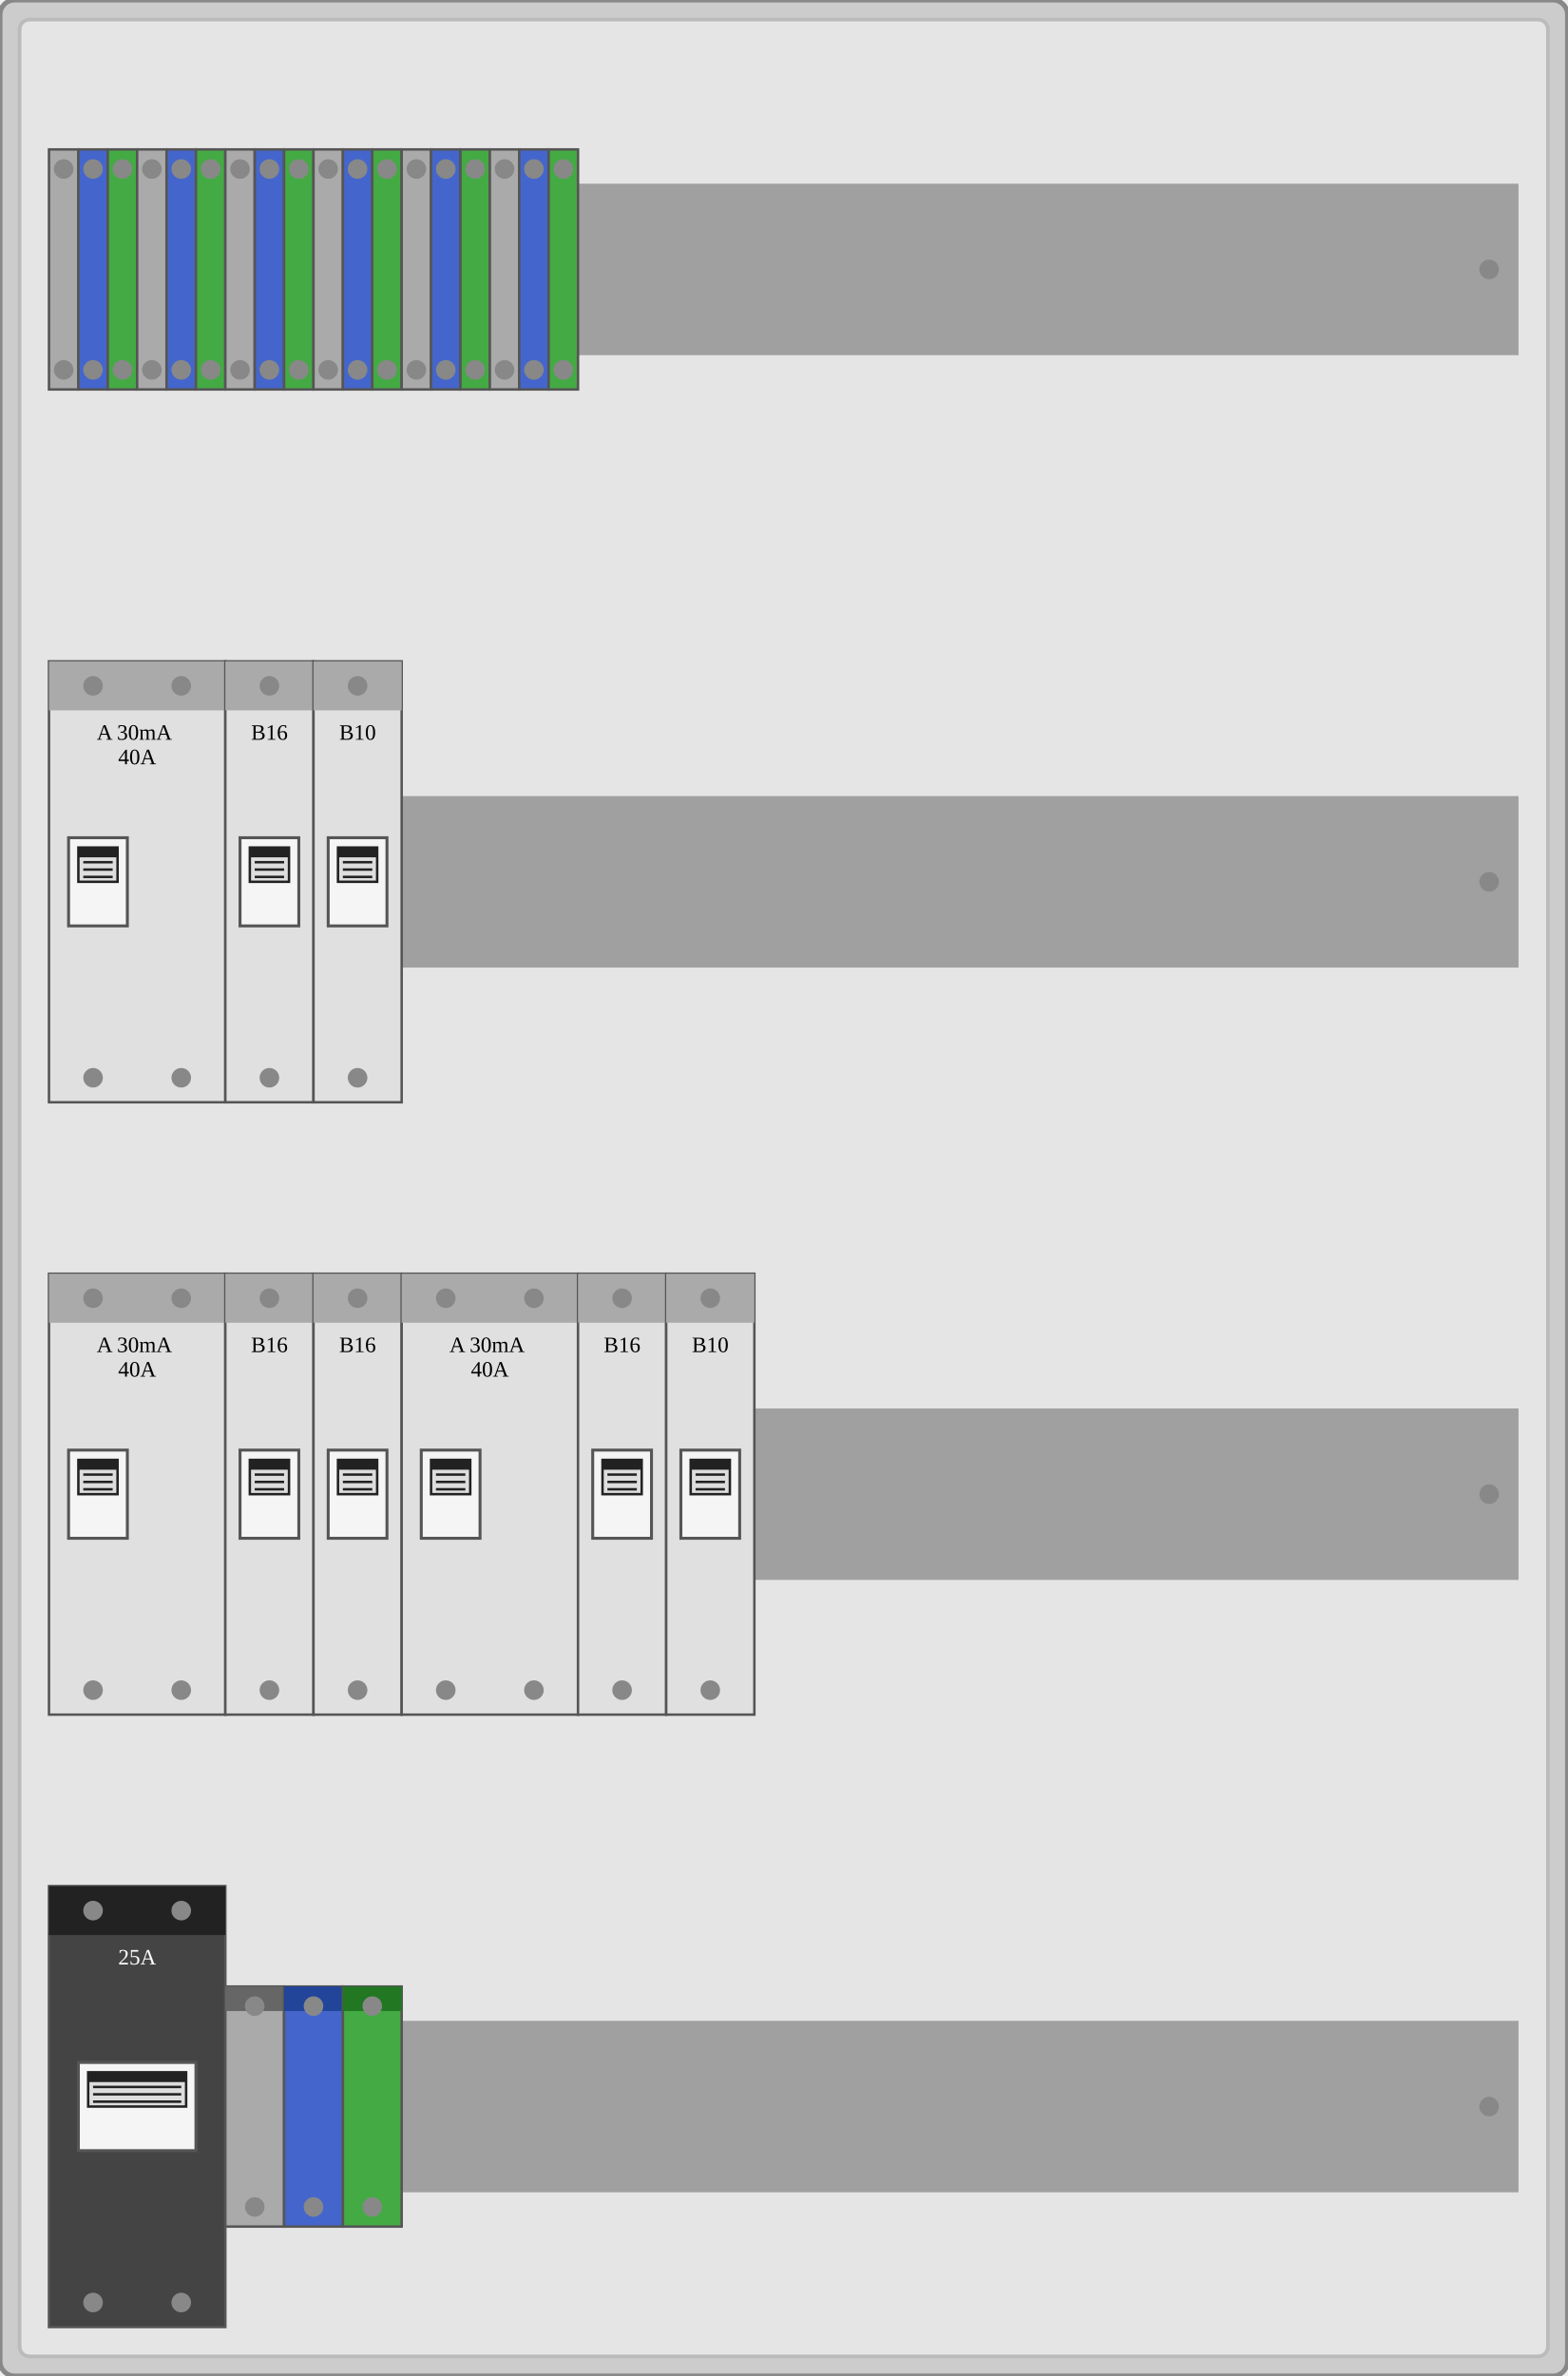
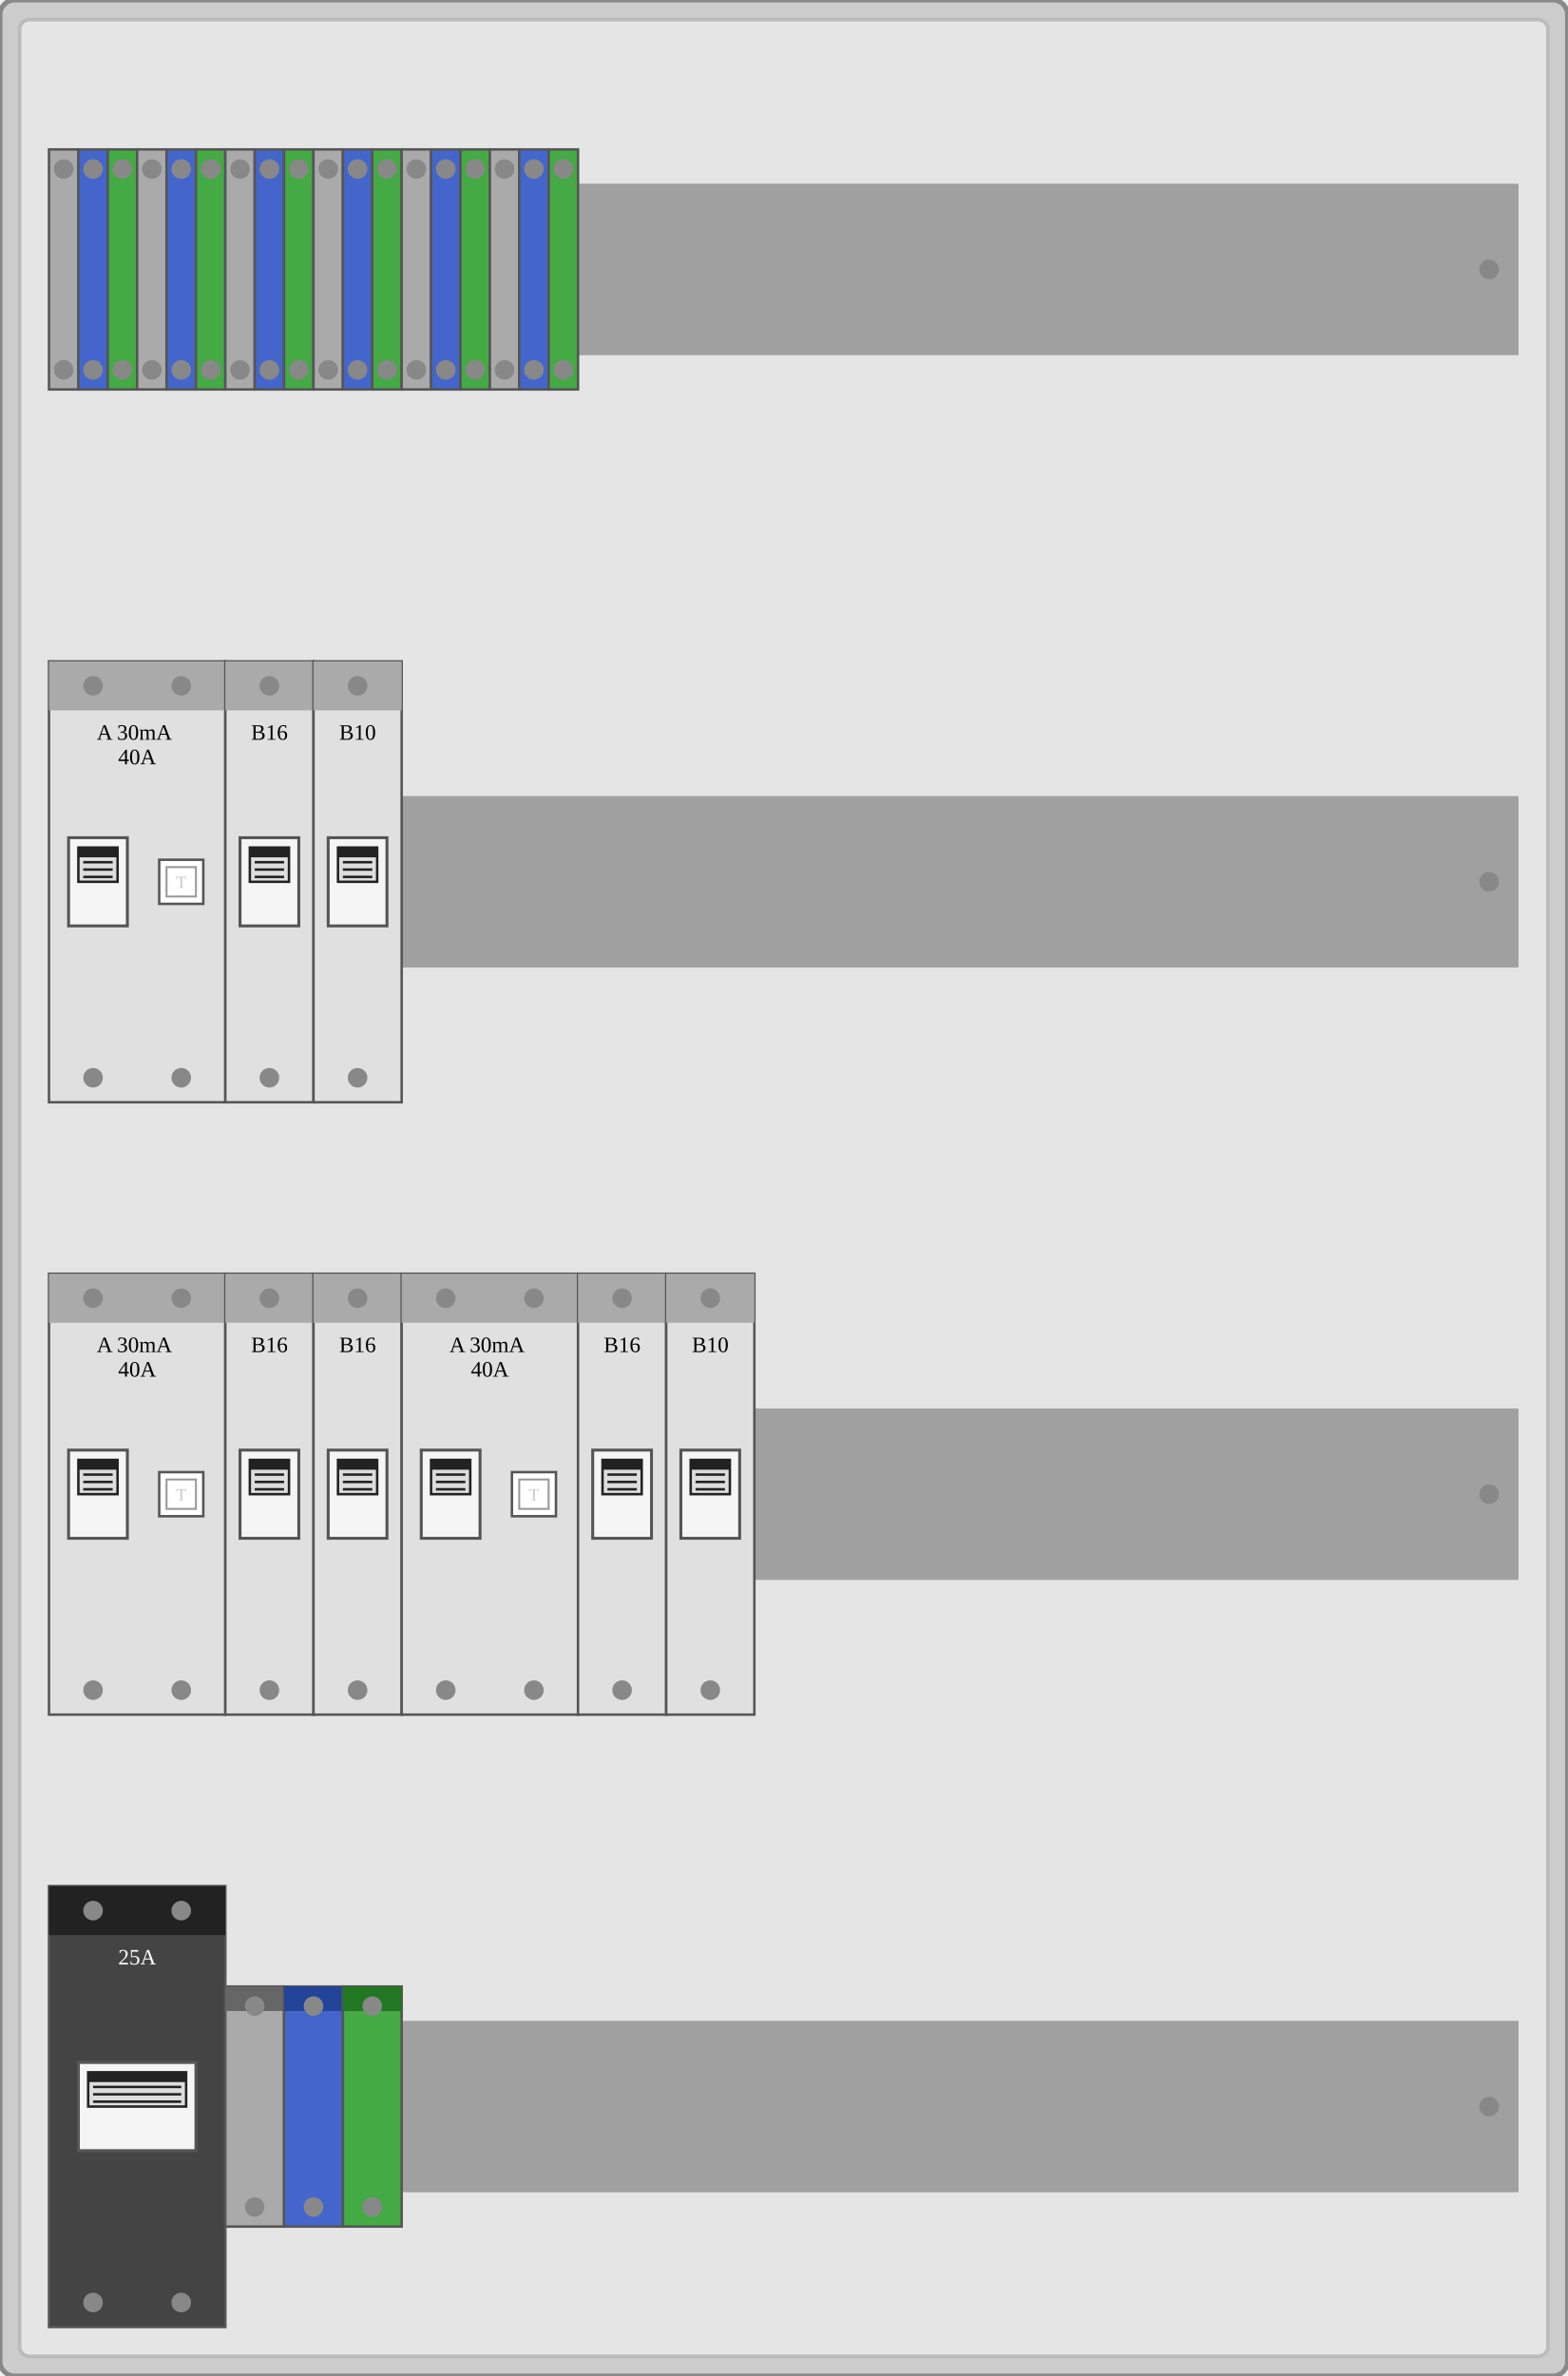
<svg xmlns="http://www.w3.org/2000/svg" width="640" height="970" viewBox="0 0 640 970">
  <rect x="0" y="0" width="640" height="970" rx="6" fill="#cccccc" stroke="#888888" stroke-width="2" />
  <rect x="8" y="8" width="624" height="954" rx="4" fill="#e5e5e5" stroke="#bbbbbb" stroke-width="1.5" />
  <g transform="translate(20, 20)">
    <rect x="0" y="55" width="600" height="70" fill="#a0a0a0" />
    <rect x="0" y="41" width="12" height="98" fill="#aaaaaa" stroke="#555555" stroke-width="1" />
    <circle cx="6" cy="49" r="4" fill="#888888" data-querschnitt="2.5" data-farbe="schwarz" data-netz="N23" data-bauteil="Reihenklemme_L_SK1" style="cursor: pointer;" />
    <circle cx="6" cy="131" r="4" fill="#888888" data-querschnitt="2.5" data-farbe="schwarz" data-netz="N25" data-bauteil="Reihenklemme_L_SK1" style="cursor: pointer;" />
    <rect x="12" y="41" width="12" height="98" fill="#4466cc" stroke="#555555" stroke-width="1" />
    <circle cx="18" cy="49" r="4" fill="#888888" data-querschnitt="2.5" data-farbe="blau" data-netz="N22" data-bauteil="Reihenklemme_N_SK1" style="cursor: pointer;" />
    <circle cx="18" cy="131" r="4" fill="#888888" data-querschnitt="2.5" data-farbe="blau" data-netz="N26" data-bauteil="Reihenklemme_N_SK1" style="cursor: pointer;" />
    <rect x="24" y="41" width="12" height="98" fill="#44aa44" stroke="#555555" stroke-width="1" />
    <circle cx="30" cy="49" r="4" fill="#888888" data-querschnitt="2.5" data-farbe="gn-ge" data-netz="N30" data-bauteil="Reihenklemme_PE_SK1" style="cursor: pointer;" />
    <circle cx="30" cy="131" r="4" fill="#888888" data-querschnitt="2.5" data-farbe="gn-ge" data-netz="N27" data-bauteil="Reihenklemme_PE_SK1" style="cursor: pointer;" />
    <rect x="36" y="41" width="12" height="98" fill="#aaaaaa" stroke="#555555" stroke-width="1" />
    <circle cx="42" cy="49" r="4" fill="#888888" data-querschnitt="1.5" data-farbe="schwarz" data-netz="N24" data-bauteil="Reihenklemme_L_SK2" style="cursor: pointer;" />
    <circle cx="42" cy="131" r="4" fill="#888888" data-querschnitt="1.5" data-farbe="schwarz" data-netz="N28" data-bauteil="Reihenklemme_L_SK2" style="cursor: pointer;" />
    <rect x="48" y="41" width="12" height="98" fill="#4466cc" stroke="#555555" stroke-width="1" />
    <circle cx="54" cy="49" r="4" fill="#888888" data-querschnitt="2.5" data-farbe="blau" data-netz="N22" data-bauteil="Reihenklemme_N_SK2" style="cursor: pointer;" />
    <circle cx="54" cy="131" r="4" fill="#888888" data-querschnitt="1.5" data-farbe="blau" data-netz="N29" data-bauteil="Reihenklemme_N_SK2" style="cursor: pointer;" />
    <rect x="60" y="41" width="12" height="98" fill="#44aa44" stroke="#555555" stroke-width="1" />
    <circle cx="66" cy="49" r="4" fill="#888888" data-querschnitt="1.5" data-farbe="gn-ge" data-netz="N32" data-bauteil="Reihenklemme_PE_SK2" style="cursor: pointer;" />
    <circle cx="66" cy="131" r="4" fill="#888888" data-querschnitt="1.5" data-farbe="gn-ge" data-netz="N32" data-bauteil="Reihenklemme_PE_SK2" style="cursor: pointer;" />
    <rect x="72" y="41" width="12" height="98" fill="#aaaaaa" stroke="#555555" stroke-width="1" />
    <circle cx="78" cy="49" r="4" fill="#888888" data-querschnitt="2.5" data-farbe="schwarz" data-netz="N16" data-bauteil="Reihenklemme_L_SK3" style="cursor: pointer;" />
    <circle cx="78" cy="131" r="4" fill="#888888" data-querschnitt="2.5" data-farbe="schwarz" data-netz="N33" data-bauteil="Reihenklemme_L_SK3" style="cursor: pointer;" />
    <rect x="84" y="41" width="12" height="98" fill="#4466cc" stroke="#555555" stroke-width="1" />
    <circle cx="90" cy="49" r="4" fill="#888888" data-querschnitt="2.5" data-farbe="blau" data-netz="N12" data-bauteil="Reihenklemme_N_SK3" style="cursor: pointer;" />
    <circle cx="90" cy="131" r="4" fill="#888888" data-querschnitt="2.5" data-farbe="blau" data-netz="N34" data-bauteil="Reihenklemme_N_SK3" style="cursor: pointer;" />
    <rect x="96" y="41" width="12" height="98" fill="#44aa44" stroke="#555555" stroke-width="1" />
    <circle cx="102" cy="49" r="4" fill="#888888" data-querschnitt="2.5" data-farbe="gn-ge" data-netz="N35" data-bauteil="Reihenklemme_PE_SK3" style="cursor: pointer;" />
    <circle cx="102" cy="131" r="4" fill="#888888" data-querschnitt="2.5" data-farbe="gn-ge" data-netz="N35" data-bauteil="Reihenklemme_PE_SK3" style="cursor: pointer;" />
    <rect x="108" y="41" width="12" height="98" fill="#aaaaaa" stroke="#555555" stroke-width="1" />
    <circle cx="114" cy="49" r="4" fill="#888888" data-querschnitt="2.5" data-farbe="schwarz" data-netz="N17" data-bauteil="Reihenklemme_L_SK4" style="cursor: pointer;" />
    <circle cx="114" cy="131" r="4" fill="#888888" data-querschnitt="2.5" data-farbe="schwarz" data-netz="N36" data-bauteil="Reihenklemme_L_SK4" style="cursor: pointer;" />
    <rect x="120" y="41" width="12" height="98" fill="#4466cc" stroke="#555555" stroke-width="1" />
    <circle cx="126" cy="49" r="4" fill="#888888" data-querschnitt="2.5" data-farbe="blau" data-netz="N12" data-bauteil="Reihenklemme_N_SK4" style="cursor: pointer;" />
    <circle cx="126" cy="131" r="4" fill="#888888" data-querschnitt="2.5" data-farbe="blau" data-netz="N37" data-bauteil="Reihenklemme_N_SK4" style="cursor: pointer;" />
    <rect x="132" y="41" width="12" height="98" fill="#44aa44" stroke="#555555" stroke-width="1" />
    <circle cx="138" cy="49" r="4" fill="#888888" data-querschnitt="2.5" data-farbe="gn-ge" data-netz="N38" data-bauteil="Reihenklemme_PE_SK4" style="cursor: pointer;" />
    <circle cx="138" cy="131" r="4" fill="#888888" data-querschnitt="2.5" data-farbe="gn-ge" data-netz="N38" data-bauteil="Reihenklemme_PE_SK4" style="cursor: pointer;" />
    <rect x="144" y="41" width="12" height="98" fill="#aaaaaa" stroke="#555555" stroke-width="1" />
    <circle cx="150" cy="49" r="4" fill="#888888" data-querschnitt="2.5" data-farbe="schwarz" data-netz="N18" data-bauteil="Reihenklemme_L_SK5" style="cursor: pointer;" />
    <circle cx="150" cy="131" r="4" fill="#888888" data-querschnitt="2.5" data-farbe="schwarz" data-netz="N39" data-bauteil="Reihenklemme_L_SK5" style="cursor: pointer;" />
    <rect x="156" y="41" width="12" height="98" fill="#4466cc" stroke="#555555" stroke-width="1" />
    <circle cx="162" cy="49" r="4" fill="#888888" data-querschnitt="2.5" data-farbe="blau" data-netz="N15" data-bauteil="Reihenklemme_N_SK5" style="cursor: pointer;" />
    <circle cx="162" cy="131" r="4" fill="#888888" data-querschnitt="2.5" data-farbe="blau" data-netz="N42" data-bauteil="Reihenklemme_N_SK5" style="cursor: pointer;" />
    <rect x="168" y="41" width="12" height="98" fill="#44aa44" stroke="#555555" stroke-width="1" />
    <circle cx="174" cy="49" r="4" fill="#888888" data-querschnitt="2.5" data-farbe="gn-ge" data-netz="N43" data-bauteil="Reihenklemme_PE_SK5" style="cursor: pointer;" />
    <circle cx="174" cy="131" r="4" fill="#888888" data-querschnitt="2.5" data-farbe="gn-ge" data-netz="N43" data-bauteil="Reihenklemme_PE_SK5" style="cursor: pointer;" />
    <rect x="180" y="41" width="12" height="98" fill="#aaaaaa" stroke="#555555" stroke-width="1" />
    <circle cx="186" cy="49" r="4" fill="#888888" data-querschnitt="1.5" data-farbe="schwarz" data-netz="N19" data-bauteil="Reihenklemme_L_SK6" style="cursor: pointer;" />
    <circle cx="186" cy="131" r="4" fill="#888888" data-querschnitt="1.5" data-farbe="schwarz" data-netz="N44" data-bauteil="Reihenklemme_L_SK6" style="cursor: pointer;" />
    <rect x="192" y="41" width="12" height="98" fill="#4466cc" stroke="#555555" stroke-width="1" />
    <circle cx="198" cy="49" r="4" fill="#888888" data-querschnitt="2.5" data-farbe="blau" data-netz="N15" data-bauteil="Reihenklemme_N_SK6" style="cursor: pointer;" />
    <circle cx="198" cy="131" r="4" fill="#888888" data-querschnitt="1.5" data-farbe="blau" data-netz="N45" data-bauteil="Reihenklemme_N_SK6" style="cursor: pointer;" />
    <rect x="204" y="41" width="12" height="98" fill="#44aa44" stroke="#555555" stroke-width="1" />
    <circle cx="210" cy="49" r="4" fill="#888888" data-querschnitt="1.5" data-farbe="gn-ge" data-netz="N46" data-bauteil="Reihenklemme_PE_SK6" style="cursor: pointer;" />
    <circle cx="210" cy="131" r="4" fill="#888888" data-querschnitt="1.5" data-farbe="gn-ge" data-netz="N46" data-bauteil="Reihenklemme_PE_SK6" style="cursor: pointer;" />
    <circle cx="588" cy="90" r="4" fill="#888888" data-querschnitt="null" data-farbe="blank" data-netz="N51" data-bauteil="H4" style="cursor: pointer;" />
    <rect x="0" y="305" width="600" height="70" fill="#a0a0a0" />
    <rect x="0" y="250" width="72" height="180" fill="#e0e0e0" stroke="#555555" stroke-width="1" />
    <rect x="0" y="250" width="72" height="20" fill="#aaaaaa" />
    <text x="36" y="282" text-anchor="middle" font-size="9" fill="#000000">
      <tspan x="36" dy="0">A 30mA</tspan>
      <tspan x="36" dy="10">40A</tspan>
    </text>
-     <g style="cursor: pointer;">
+     <g data-schalter="RCD1" style="cursor: pointer;">
      <rect x="8" y="322" width="24" height="36" fill="#f5f5f5" stroke="#555555" stroke-width="1.2" />
      <g>
        <rect x="12" y="326" width="16" height="14" fill="#dddddd" stroke="#222222" stroke-width="1" />
        <rect x="12" y="326" width="16" height="4" fill="#222222" />
        <line x1="14" x2="26" y1="332" y2="332" stroke="#222222" stroke-width="1" />
        <line x1="14" x2="26" y1="335" y2="335" stroke="#222222" stroke-width="1" />
        <line x1="14" x2="26" y1="338" y2="338" stroke="#222222" stroke-width="1" />
      </g>
+     </g>
+     <g data-prueftaste="RCD1">
+       <rect x="45" y="331" width="18" height="18" fill="#ffffff" stroke="#555555" stroke-width="1" style="cursor: pointer;" />
+       <rect x="48" y="334" width="12" height="12" fill="#ffffff" stroke="#999999" stroke-width="0.8" style="cursor: pointer;" />
+       <text x="54" y="342.5" text-anchor="middle" font-size="7" fill="#c8c8c8" pointer-events="none">T</text>
    </g>
    <circle cx="18" cy="260" r="4" fill="#888888" data-querschnitt="10" data-farbe="schwarz" data-netz="N6" data-bauteil="RCD1" style="cursor: pointer;" />
    <circle cx="18" cy="420" r="4" fill="#888888" data-querschnitt="2.5" data-farbe="schwarz" data-netz="N20" data-netz-weitere="N21" data-bauteil="RCD1" style="cursor: pointer;" />
    <circle cx="54" cy="260" r="4" fill="#888888" data-querschnitt="10" data-farbe="blau" data-netz="N7" data-bauteil="RCD1" style="cursor: pointer;" />
    <circle cx="54" cy="420" r="4" fill="#888888" data-querschnitt="2.5" data-farbe="blau" data-netz="N22" data-bauteil="RCD1" style="cursor: pointer;" />
    <rect x="72" y="250" width="36" height="180" fill="#e0e0e0" stroke="#555555" stroke-width="1" />
    <rect x="72" y="250" width="36" height="20" fill="#aaaaaa" />
    <text x="90" y="282" text-anchor="middle" font-size="9" fill="#000000">
      <tspan x="90" dy="0">B16</tspan>
    </text>
-     <g style="cursor: pointer;">
+     <g data-schalter="LS1" style="cursor: pointer;">
      <rect x="78" y="322" width="24" height="36" fill="#f5f5f5" stroke="#555555" stroke-width="1.2" />
      <g>
        <rect x="82" y="326" width="16" height="14" fill="#dddddd" stroke="#222222" stroke-width="1" />
        <rect x="82" y="326" width="16" height="4" fill="#222222" />
        <line x1="84" x2="96" y1="332" y2="332" stroke="#222222" stroke-width="1" />
        <line x1="84" x2="96" y1="335" y2="335" stroke="#222222" stroke-width="1" />
        <line x1="84" x2="96" y1="338" y2="338" stroke="#222222" stroke-width="1" />
      </g>
    </g>
    <circle cx="90" cy="260" r="4" fill="#888888" data-querschnitt="2.5" data-farbe="schwarz" data-netz="N20" data-bauteil="LS1" style="cursor: pointer;" />
    <circle cx="90" cy="420" r="4" fill="#888888" data-querschnitt="2.5" data-farbe="schwarz" data-netz="N23" data-bauteil="LS1" style="cursor: pointer;" />
    <rect x="108" y="250" width="36" height="180" fill="#e0e0e0" stroke="#555555" stroke-width="1" />
    <rect x="108" y="250" width="36" height="20" fill="#aaaaaa" />
    <text x="126" y="282" text-anchor="middle" font-size="9" fill="#000000">
      <tspan x="126" dy="0">B10</tspan>
    </text>
-     <g style="cursor: pointer;">
+     <g data-schalter="LS2" style="cursor: pointer;">
      <rect x="114" y="322" width="24" height="36" fill="#f5f5f5" stroke="#555555" stroke-width="1.2" />
      <g>
        <rect x="118" y="326" width="16" height="14" fill="#dddddd" stroke="#222222" stroke-width="1" />
        <rect x="118" y="326" width="16" height="4" fill="#222222" />
        <line x1="120" x2="132" y1="332" y2="332" stroke="#222222" stroke-width="1" />
        <line x1="120" x2="132" y1="335" y2="335" stroke="#222222" stroke-width="1" />
        <line x1="120" x2="132" y1="338" y2="338" stroke="#222222" stroke-width="1" />
      </g>
    </g>
    <circle cx="126" cy="260" r="4" fill="#888888" data-querschnitt="1.5" data-farbe="schwarz" data-netz="N21" data-bauteil="LS2" style="cursor: pointer;" />
    <circle cx="126" cy="420" r="4" fill="#888888" data-querschnitt="1.5" data-farbe="schwarz" data-netz="N24" data-bauteil="LS2" style="cursor: pointer;" />
    <circle cx="588" cy="340" r="4" fill="#888888" data-querschnitt="null" data-farbe="blank" data-bauteil="H3" style="cursor: pointer;" />
    <rect x="0" y="555" width="600" height="70" fill="#a0a0a0" />
    <rect x="0" y="500" width="72" height="180" fill="#e0e0e0" stroke="#555555" stroke-width="1" />
    <rect x="0" y="500" width="72" height="20" fill="#aaaaaa" />
    <text x="36" y="532" text-anchor="middle" font-size="9" fill="#000000">
      <tspan x="36" dy="0">A 30mA</tspan>
      <tspan x="36" dy="10">40A</tspan>
    </text>
-     <g style="cursor: pointer;">
+     <g data-schalter="RCD2" style="cursor: pointer;">
      <rect x="8" y="572" width="24" height="36" fill="#f5f5f5" stroke="#555555" stroke-width="1.2" />
      <g>
        <rect x="12" y="576" width="16" height="14" fill="#dddddd" stroke="#222222" stroke-width="1" />
        <rect x="12" y="576" width="16" height="4" fill="#222222" />
        <line x1="14" x2="26" y1="582" y2="582" stroke="#222222" stroke-width="1" />
        <line x1="14" x2="26" y1="585" y2="585" stroke="#222222" stroke-width="1" />
        <line x1="14" x2="26" y1="588" y2="588" stroke="#222222" stroke-width="1" />
      </g>
+     </g>
+     <g data-prueftaste="RCD2">
+       <rect x="45" y="581" width="18" height="18" fill="#ffffff" stroke="#555555" stroke-width="1" style="cursor: pointer;" />
+       <rect x="48" y="584" width="12" height="12" fill="#ffffff" stroke="#999999" stroke-width="0.8" style="cursor: pointer;" />
+       <text x="54" y="592.5" text-anchor="middle" font-size="7" fill="#c8c8c8" pointer-events="none">T</text>
    </g>
    <circle cx="18" cy="510" r="4" fill="#888888" data-querschnitt="10" data-farbe="schwarz" data-netz="N6" data-bauteil="RCD2" style="cursor: pointer;" />
    <circle cx="18" cy="670" r="4" fill="#888888" data-querschnitt="2.5" data-farbe="schwarz" data-netz="N10" data-netz-weitere="N11" data-bauteil="RCD2" style="cursor: pointer;" />
    <circle cx="54" cy="510" r="4" fill="#888888" data-querschnitt="10" data-farbe="blau" data-netz="N7" data-bauteil="RCD2" style="cursor: pointer;" />
    <circle cx="54" cy="670" r="4" fill="#888888" data-querschnitt="2.5" data-farbe="blau" data-netz="N12" data-bauteil="RCD2" style="cursor: pointer;" />
    <rect x="72" y="500" width="36" height="180" fill="#e0e0e0" stroke="#555555" stroke-width="1" />
    <rect x="72" y="500" width="36" height="20" fill="#aaaaaa" />
    <text x="90" y="532" text-anchor="middle" font-size="9" fill="#000000">
      <tspan x="90" dy="0">B16</tspan>
    </text>
-     <g style="cursor: pointer;">
+     <g data-schalter="LS3" style="cursor: pointer;">
      <rect x="78" y="572" width="24" height="36" fill="#f5f5f5" stroke="#555555" stroke-width="1.2" />
      <g>
        <rect x="82" y="576" width="16" height="14" fill="#dddddd" stroke="#222222" stroke-width="1" />
        <rect x="82" y="576" width="16" height="4" fill="#222222" />
        <line x1="84" x2="96" y1="582" y2="582" stroke="#222222" stroke-width="1" />
        <line x1="84" x2="96" y1="585" y2="585" stroke="#222222" stroke-width="1" />
        <line x1="84" x2="96" y1="588" y2="588" stroke="#222222" stroke-width="1" />
      </g>
    </g>
    <circle cx="90" cy="510" r="4" fill="#888888" data-querschnitt="2.5" data-farbe="schwarz" data-netz="N10" data-bauteil="LS3" style="cursor: pointer;" />
    <circle cx="90" cy="670" r="4" fill="#888888" data-querschnitt="2.5" data-farbe="schwarz" data-netz="N16" data-bauteil="LS3" style="cursor: pointer;" />
    <rect x="108" y="500" width="36" height="180" fill="#e0e0e0" stroke="#555555" stroke-width="1" />
    <rect x="108" y="500" width="36" height="20" fill="#aaaaaa" />
    <text x="126" y="532" text-anchor="middle" font-size="9" fill="#000000">
      <tspan x="126" dy="0">B16</tspan>
    </text>
-     <g style="cursor: pointer;">
+     <g data-schalter="LS4" style="cursor: pointer;">
      <rect x="114" y="572" width="24" height="36" fill="#f5f5f5" stroke="#555555" stroke-width="1.2" />
      <g>
        <rect x="118" y="576" width="16" height="14" fill="#dddddd" stroke="#222222" stroke-width="1" />
        <rect x="118" y="576" width="16" height="4" fill="#222222" />
        <line x1="120" x2="132" y1="582" y2="582" stroke="#222222" stroke-width="1" />
        <line x1="120" x2="132" y1="585" y2="585" stroke="#222222" stroke-width="1" />
        <line x1="120" x2="132" y1="588" y2="588" stroke="#222222" stroke-width="1" />
      </g>
    </g>
    <circle cx="126" cy="510" r="4" fill="#888888" data-querschnitt="2.5" data-farbe="schwarz" data-netz="N11" data-bauteil="LS4" style="cursor: pointer;" />
    <circle cx="126" cy="670" r="4" fill="#888888" data-querschnitt="2.5" data-farbe="schwarz" data-netz="N17" data-bauteil="LS4" style="cursor: pointer;" />
    <rect x="144" y="500" width="72" height="180" fill="#e0e0e0" stroke="#555555" stroke-width="1" />
    <rect x="144" y="500" width="72" height="20" fill="#aaaaaa" />
    <text x="180" y="532" text-anchor="middle" font-size="9" fill="#000000">
      <tspan x="180" dy="0">A 30mA</tspan>
      <tspan x="180" dy="10">40A</tspan>
    </text>
-     <g style="cursor: pointer;">
+     <g data-schalter="RCD3" style="cursor: pointer;">
      <rect x="152" y="572" width="24" height="36" fill="#f5f5f5" stroke="#555555" stroke-width="1.2" />
      <g>
        <rect x="156" y="576" width="16" height="14" fill="#dddddd" stroke="#222222" stroke-width="1" />
        <rect x="156" y="576" width="16" height="4" fill="#222222" />
        <line x1="158" x2="170" y1="582" y2="582" stroke="#222222" stroke-width="1" />
        <line x1="158" x2="170" y1="585" y2="585" stroke="#222222" stroke-width="1" />
        <line x1="158" x2="170" y1="588" y2="588" stroke="#222222" stroke-width="1" />
      </g>
+     </g>
+     <g data-prueftaste="RCD3">
+       <rect x="189" y="581" width="18" height="18" fill="#ffffff" stroke="#555555" stroke-width="1" style="cursor: pointer;" />
+       <rect x="192" y="584" width="12" height="12" fill="#ffffff" stroke="#999999" stroke-width="0.8" style="cursor: pointer;" />
+       <text x="198" y="592.5" text-anchor="middle" font-size="7" fill="#c8c8c8" pointer-events="none">T</text>
    </g>
    <circle cx="162" cy="510" r="4" fill="#888888" data-querschnitt="10" data-farbe="schwarz" data-netz="N6" data-bauteil="RCD3" style="cursor: pointer;" />
    <circle cx="162" cy="670" r="4" fill="#888888" data-querschnitt="2.5" data-farbe="schwarz" data-netz="N13" data-netz-weitere="N14" data-bauteil="RCD3" style="cursor: pointer;" />
    <circle cx="198" cy="510" r="4" fill="#888888" data-querschnitt="10" data-farbe="blau" data-netz="N7" data-bauteil="RCD3" style="cursor: pointer;" />
    <circle cx="198" cy="670" r="4" fill="#888888" data-querschnitt="2.5" data-farbe="blau" data-netz="N15" data-bauteil="RCD3" style="cursor: pointer;" />
    <rect x="216" y="500" width="36" height="180" fill="#e0e0e0" stroke="#555555" stroke-width="1" />
    <rect x="216" y="500" width="36" height="20" fill="#aaaaaa" />
    <text x="234" y="532" text-anchor="middle" font-size="9" fill="#000000">
      <tspan x="234" dy="0">B16</tspan>
    </text>
-     <g style="cursor: pointer;">
+     <g data-schalter="LS5" style="cursor: pointer;">
      <rect x="222" y="572" width="24" height="36" fill="#f5f5f5" stroke="#555555" stroke-width="1.2" />
      <g>
        <rect x="226" y="576" width="16" height="14" fill="#dddddd" stroke="#222222" stroke-width="1" />
        <rect x="226" y="576" width="16" height="4" fill="#222222" />
        <line x1="228" x2="240" y1="582" y2="582" stroke="#222222" stroke-width="1" />
        <line x1="228" x2="240" y1="585" y2="585" stroke="#222222" stroke-width="1" />
        <line x1="228" x2="240" y1="588" y2="588" stroke="#222222" stroke-width="1" />
      </g>
    </g>
    <circle cx="234" cy="510" r="4" fill="#888888" data-querschnitt="2.5" data-farbe="schwarz" data-netz="N13" data-bauteil="LS5" style="cursor: pointer;" />
    <circle cx="234" cy="670" r="4" fill="#888888" data-querschnitt="2.5" data-farbe="schwarz" data-netz="N18" data-bauteil="LS5" style="cursor: pointer;" />
    <rect x="252" y="500" width="36" height="180" fill="#e0e0e0" stroke="#555555" stroke-width="1" />
    <rect x="252" y="500" width="36" height="20" fill="#aaaaaa" />
    <text x="270" y="532" text-anchor="middle" font-size="9" fill="#000000">
      <tspan x="270" dy="0">B10</tspan>
    </text>
-     <g style="cursor: pointer;">
+     <g data-schalter="LS6" style="cursor: pointer;">
      <rect x="258" y="572" width="24" height="36" fill="#f5f5f5" stroke="#555555" stroke-width="1.2" />
      <g>
        <rect x="262" y="576" width="16" height="14" fill="#dddddd" stroke="#222222" stroke-width="1" />
        <rect x="262" y="576" width="16" height="4" fill="#222222" />
        <line x1="264" x2="276" y1="582" y2="582" stroke="#222222" stroke-width="1" />
        <line x1="264" x2="276" y1="585" y2="585" stroke="#222222" stroke-width="1" />
        <line x1="264" x2="276" y1="588" y2="588" stroke="#222222" stroke-width="1" />
      </g>
    </g>
    <circle cx="270" cy="510" r="4" fill="#888888" data-querschnitt="1.5" data-farbe="schwarz" data-netz="N14" data-bauteil="LS6" style="cursor: pointer;" />
    <circle cx="270" cy="670" r="4" fill="#888888" data-querschnitt="1.5" data-farbe="schwarz" data-netz="N19" data-bauteil="LS6" style="cursor: pointer;" />
    <circle cx="588" cy="590" r="4" fill="#888888" data-querschnitt="null" data-farbe="blank" data-bauteil="H2" style="cursor: pointer;" />
    <rect x="0" y="805" width="600" height="70" fill="#a0a0a0" />
    <rect x="0" y="750" width="72" height="180" fill="#444444" stroke="#555555" stroke-width="1" />
    <rect x="0" y="750" width="72" height="20" fill="#222222" />
    <text x="36" y="782" text-anchor="middle" font-size="9" fill="#ffffff">
      <tspan x="36" dy="0">25A</tspan>
    </text>
-     <g style="cursor: pointer;">
+     <g data-schalter="Hauptschalter" style="cursor: pointer;">
      <rect x="12" y="822" width="48" height="36" fill="#f5f5f5" stroke="#555555" stroke-width="1.2" />
      <g>
        <rect x="16" y="826" width="40" height="14" fill="#dddddd" stroke="#222222" stroke-width="1" />
        <rect x="16" y="826" width="40" height="4" fill="#222222" />
        <line x1="18" x2="54" y1="832" y2="832" stroke="#222222" stroke-width="1" />
        <line x1="18" x2="54" y1="835" y2="835" stroke="#222222" stroke-width="1" />
        <line x1="18" x2="54" y1="838" y2="838" stroke="#222222" stroke-width="1" />
      </g>
    </g>
    <circle cx="18" cy="760" r="4" fill="#888888" data-querschnitt="10" data-farbe="schwarz" data-netz="N4" data-bauteil="Hauptschalter" style="cursor: pointer;" />
    <circle cx="18" cy="920" r="4" fill="#888888" data-querschnitt="10" data-farbe="schwarz" data-netz="N6" data-bauteil="Hauptschalter" style="cursor: pointer;" />
    <circle cx="54" cy="760" r="4" fill="#888888" data-querschnitt="10" data-farbe="blau" data-netz="N5" data-bauteil="Hauptschalter" style="cursor: pointer;" />
    <circle cx="54" cy="920" r="4" fill="#888888" data-querschnitt="10" data-farbe="blau" data-netz="N7" data-bauteil="Hauptschalter" style="cursor: pointer;" />
    <rect x="72" y="791" width="24" height="98" fill="#aaaaaa" stroke="#555555" stroke-width="1" />
    <rect x="72" y="791" width="24" height="10" fill="#666666" />
    <circle cx="84" cy="799" r="4" fill="#888888" data-querschnitt="16" data-farbe="schwarz" data-netz="N1" data-bauteil="L-Klemme" style="cursor: pointer;" />
    <circle cx="84" cy="881" r="4" fill="#888888" data-querschnitt="10" data-farbe="schwarz" data-netz="N4" data-bauteil="L-Klemme" style="cursor: pointer;" />
    <rect x="96" y="791" width="24" height="98" fill="#4466cc" stroke="#555555" stroke-width="1" />
    <rect x="96" y="791" width="24" height="10" fill="#224499" />
    <circle cx="108" cy="799" r="4" fill="#888888" data-querschnitt="16" data-farbe="blau" data-netz="N2" data-bauteil="N-Klemme" style="cursor: pointer;" />
    <circle cx="108" cy="881" r="4" fill="#888888" data-querschnitt="10" data-farbe="blau" data-netz="N5" data-bauteil="N-Klemme" style="cursor: pointer;" />
    <rect x="120" y="791" width="24" height="98" fill="#44aa44" stroke="#555555" stroke-width="1" />
    <rect x="120" y="791" width="24" height="10" fill="#227722" />
    <circle cx="132" cy="799" r="4" fill="#888888" data-querschnitt="16" data-farbe="gn-ge" data-netz="N3" data-bauteil="PE-Klemme" style="cursor: pointer;" />
    <circle cx="132" cy="881" r="4" fill="#888888" data-querschnitt="2.5" data-farbe="gn-ge" data-netz="N30" data-bauteil="PE-Klemme" style="cursor: pointer;" />
    <circle cx="588" cy="840" r="4" fill="#888888" data-querschnitt="null" data-farbe="blank" data-netz="N50" data-bauteil="H1" style="cursor: pointer;" />
  </g>
</svg>
